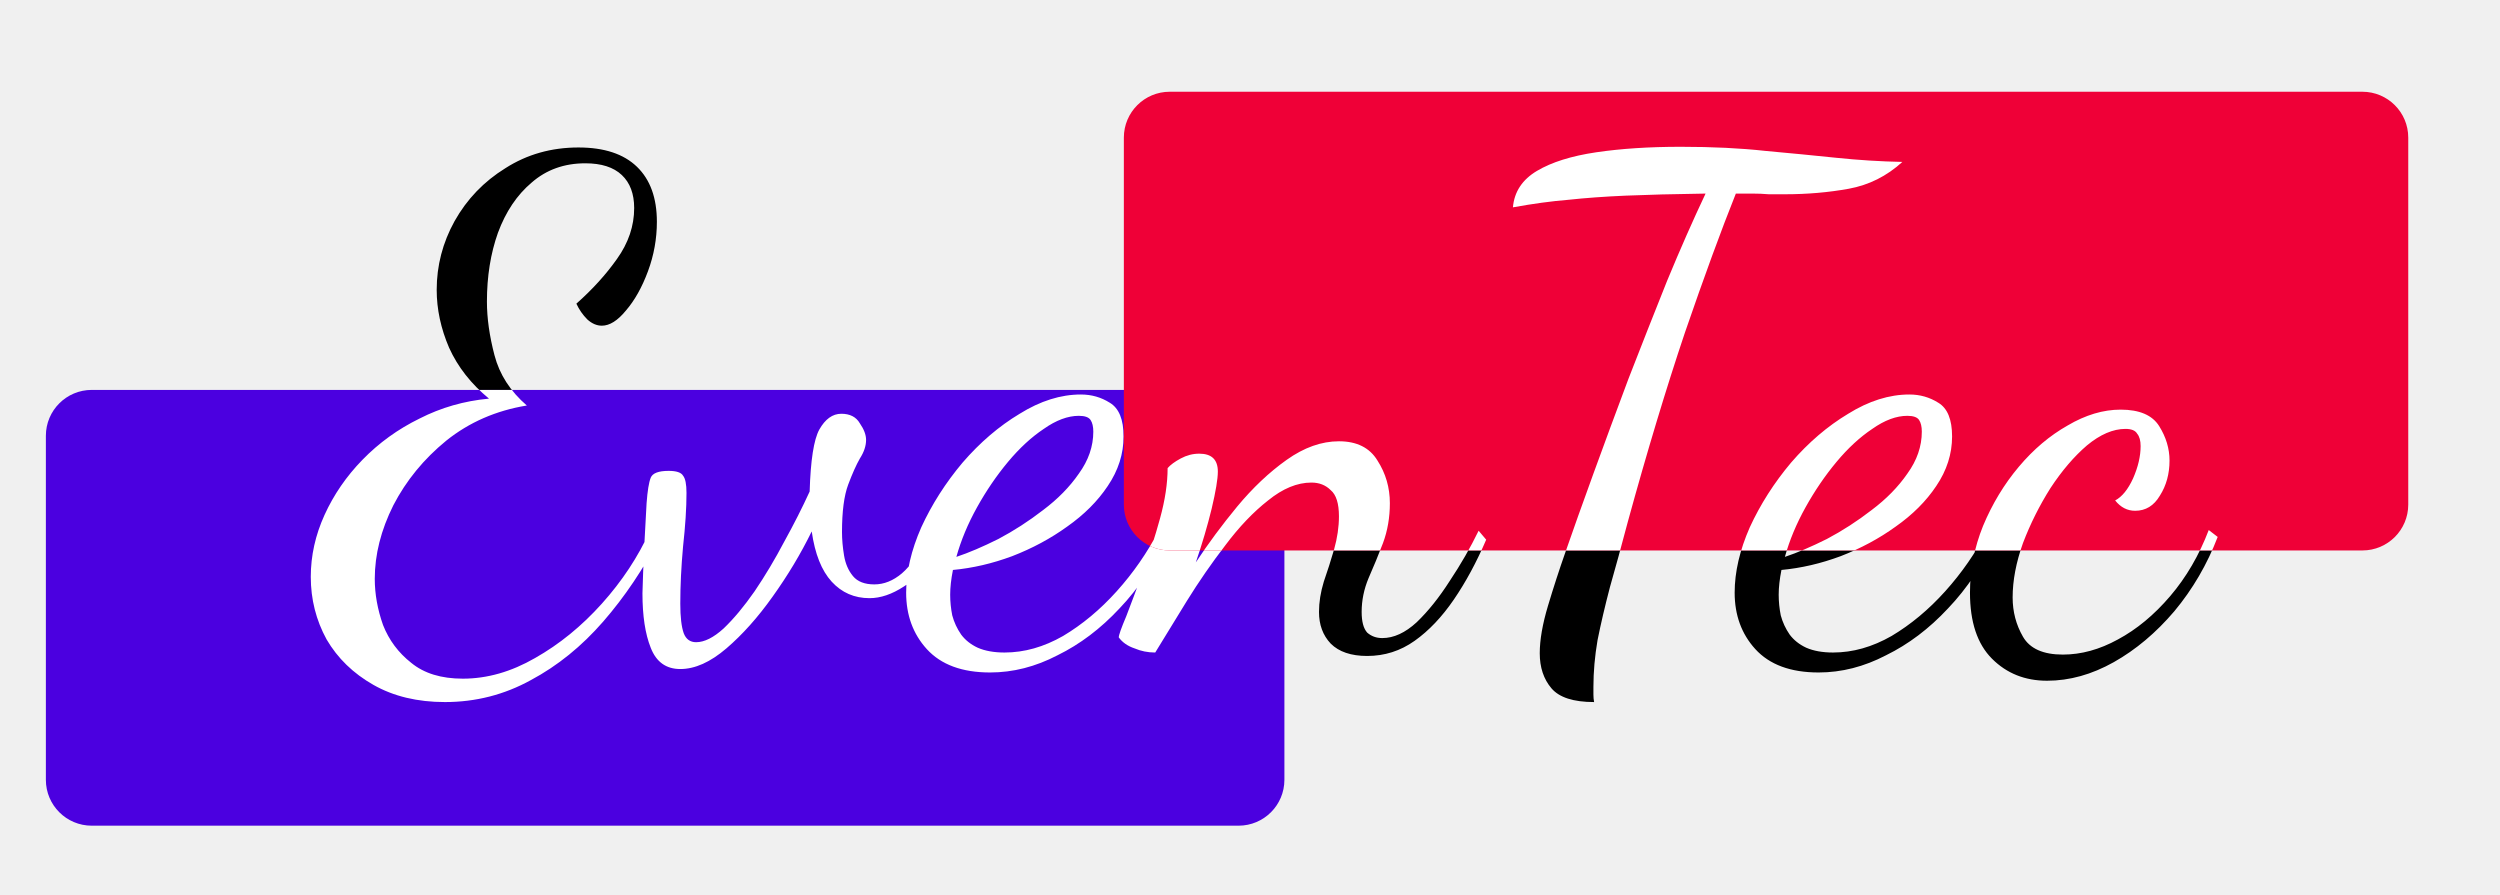
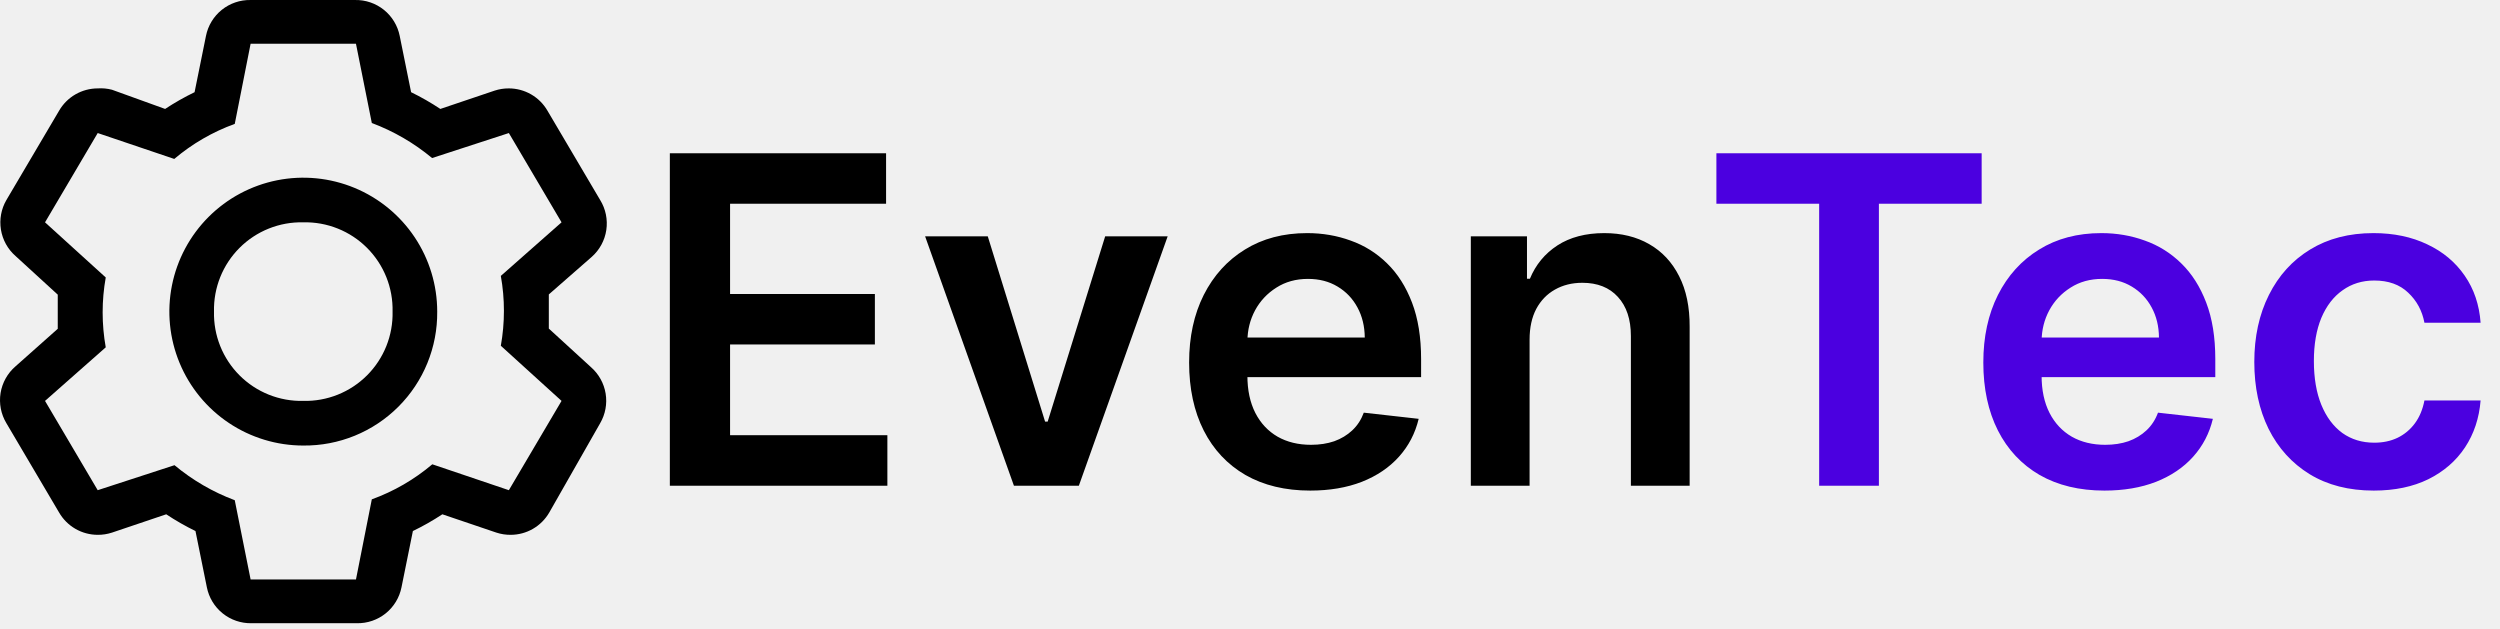
- <svg xmlns="http://www.w3.org/2000/svg" width="109" height="39" viewBox="0 0 109 39" fill="none">
-   <path d="M19.4 30.61C18.2 30.61 17.16 30.36 16.28 29.86C15.4 29.36 14.72 28.7 14.24 27.88C13.78 27.04 13.55 26.13 13.55 25.15C13.55 24.23 13.75 23.33 14.15 22.45C14.55 21.57 15.1 20.77 15.8 20.05C16.52 19.31 17.35 18.71 18.29 18.25C19.23 17.77 20.24 17.48 21.32 17.38C20.54 16.74 19.96 16 19.58 15.16C19.22 14.32 19.04 13.48 19.04 12.64C19.04 11.58 19.3 10.58 19.82 9.64C20.36 8.68 21.1 7.91 22.04 7.33C22.98 6.73 24.04 6.43 25.22 6.43C26.34 6.43 27.19 6.71 27.77 7.27C28.35 7.83 28.64 8.63 28.64 9.67C28.64 10.41 28.51 11.13 28.25 11.83C27.99 12.53 27.67 13.1 27.29 13.54C26.93 13.98 26.58 14.2 26.24 14.2C26.02 14.2 25.81 14.11 25.61 13.93C25.41 13.73 25.25 13.5 25.13 13.24C25.83 12.62 26.42 11.97 26.9 11.29C27.4 10.59 27.65 9.85 27.65 9.07C27.65 8.45 27.47 7.97 27.11 7.63C26.75 7.29 26.22 7.12 25.52 7.12C24.6 7.12 23.82 7.4 23.18 7.96C22.54 8.5 22.05 9.23 21.71 10.15C21.39 11.05 21.23 12.05 21.23 13.15C21.23 13.87 21.34 14.65 21.56 15.49C21.78 16.33 22.25 17.06 22.97 17.68C21.63 17.9 20.46 18.41 19.46 19.21C18.48 20.01 17.71 20.95 17.15 22.03C16.61 23.11 16.34 24.18 16.34 25.24C16.34 25.9 16.46 26.57 16.7 27.25C16.96 27.91 17.37 28.46 17.93 28.9C18.49 29.36 19.24 29.59 20.18 29.59C21.24 29.59 22.29 29.29 23.33 28.69C24.39 28.09 25.36 27.3 26.24 26.32C27.12 25.34 27.82 24.28 28.34 23.14L28.76 23.44C28.06 24.8 27.24 26.02 26.3 27.1C25.36 28.18 24.31 29.03 23.15 29.65C21.99 30.29 20.74 30.61 19.4 30.61ZM29.661 29.17C29.041 29.17 28.611 28.86 28.371 28.24C28.131 27.64 28.011 26.85 28.011 25.87C28.011 25.83 28.021 25.52 28.041 24.94C28.061 24.34 28.111 23.34 28.191 21.94C28.231 21.4 28.291 21.03 28.371 20.83C28.451 20.63 28.711 20.53 29.151 20.53C29.491 20.53 29.701 20.6 29.781 20.74C29.881 20.86 29.931 21.11 29.931 21.49C29.931 22.15 29.881 22.93 29.781 23.83C29.701 24.71 29.661 25.54 29.661 26.32C29.661 26.9 29.711 27.33 29.811 27.61C29.911 27.87 30.091 28 30.351 28C30.711 28 31.111 27.8 31.551 27.4C31.991 26.98 32.441 26.44 32.901 25.78C33.361 25.1 33.791 24.38 34.191 23.62C34.611 22.86 34.981 22.13 35.301 21.43C35.341 20.07 35.481 19.17 35.721 18.73C35.981 18.27 36.301 18.04 36.681 18.04C37.061 18.04 37.331 18.18 37.491 18.46C37.671 18.72 37.761 18.96 37.761 19.18C37.761 19.44 37.671 19.71 37.491 19.99C37.331 20.27 37.161 20.65 36.981 21.13C36.801 21.61 36.711 22.3 36.711 23.2C36.711 23.52 36.741 23.86 36.801 24.22C36.861 24.58 36.991 24.88 37.191 25.12C37.391 25.36 37.701 25.48 38.121 25.48C38.541 25.48 38.941 25.32 39.321 25C39.721 24.66 40.111 24.08 40.491 23.26L40.881 23.56C40.441 24.56 39.951 25.23 39.411 25.57C38.891 25.91 38.391 26.08 37.911 26.08C37.251 26.08 36.701 25.84 36.261 25.36C35.821 24.88 35.531 24.15 35.391 23.17C34.911 24.15 34.341 25.1 33.681 26.02C33.041 26.92 32.371 27.67 31.671 28.27C30.971 28.87 30.301 29.17 29.661 29.17ZM43.168 29.32C41.948 29.32 41.028 28.98 40.408 28.3C39.808 27.64 39.508 26.82 39.508 25.84C39.508 24.94 39.728 23.99 40.168 22.99C40.628 21.99 41.228 21.05 41.968 20.17C42.728 19.29 43.558 18.58 44.458 18.04C45.358 17.48 46.248 17.2 47.128 17.2C47.588 17.2 48.008 17.32 48.388 17.56C48.788 17.8 48.988 18.29 48.988 19.03C48.988 19.79 48.758 20.51 48.298 21.19C47.858 21.85 47.268 22.44 46.528 22.96C45.808 23.48 45.008 23.91 44.128 24.25C43.268 24.57 42.408 24.77 41.548 24.85C41.508 25.05 41.478 25.24 41.458 25.42C41.438 25.6 41.428 25.77 41.428 25.93C41.428 26.23 41.458 26.53 41.518 26.83C41.598 27.13 41.728 27.41 41.908 27.67C42.088 27.91 42.328 28.1 42.628 28.24C42.948 28.38 43.338 28.45 43.798 28.45C44.658 28.45 45.508 28.21 46.348 27.73C47.188 27.23 47.968 26.58 48.688 25.78C49.408 24.98 50.018 24.1 50.518 23.14L50.878 23.41C50.338 24.61 49.648 25.65 48.808 26.53C47.988 27.41 47.088 28.09 46.108 28.57C45.148 29.07 44.168 29.32 43.168 29.32ZM41.698 24.28C42.238 24.1 42.848 23.84 43.528 23.5C44.208 23.14 44.858 22.72 45.478 22.24C46.118 21.76 46.638 21.23 47.038 20.65C47.458 20.07 47.668 19.46 47.668 18.82C47.668 18.6 47.628 18.43 47.548 18.31C47.468 18.19 47.298 18.13 47.038 18.13C46.558 18.13 46.048 18.32 45.508 18.7C44.968 19.06 44.448 19.54 43.948 20.14C43.448 20.74 42.998 21.4 42.598 22.12C42.198 22.84 41.898 23.56 41.698 24.28ZM59.608 28.6C58.908 28.6 58.378 28.42 58.018 28.06C57.678 27.7 57.508 27.24 57.508 26.68C57.508 26.26 57.578 25.82 57.718 25.36C57.878 24.9 58.028 24.43 58.168 23.95C58.308 23.45 58.378 22.97 58.378 22.51C58.378 21.95 58.258 21.57 58.018 21.37C57.798 21.15 57.518 21.04 57.178 21.04C56.558 21.04 55.928 21.3 55.288 21.82C54.648 22.32 54.028 22.97 53.428 23.77C52.828 24.55 52.268 25.36 51.748 26.2C51.228 27.04 50.768 27.79 50.368 28.45C50.048 28.45 49.748 28.39 49.468 28.27C49.168 28.17 48.938 28.01 48.778 27.79C48.778 27.69 48.888 27.38 49.108 26.86C49.308 26.34 49.548 25.7 49.828 24.94C50.108 24.18 50.358 23.4 50.578 22.6C50.798 21.8 50.908 21.07 50.908 20.41C51.028 20.27 51.218 20.13 51.478 19.99C51.738 19.85 52.008 19.78 52.288 19.78C52.828 19.78 53.098 20.04 53.098 20.56C53.098 20.88 53.008 21.42 52.828 22.18C52.648 22.92 52.418 23.7 52.138 24.52C52.678 23.7 53.278 22.89 53.938 22.09C54.618 21.27 55.338 20.59 56.098 20.05C56.858 19.51 57.618 19.24 58.378 19.24C59.158 19.24 59.718 19.52 60.058 20.08C60.418 20.64 60.598 21.26 60.598 21.94C60.598 22.56 60.498 23.14 60.298 23.68C60.098 24.2 59.888 24.71 59.668 25.21C59.468 25.69 59.368 26.18 59.368 26.68C59.368 27.1 59.448 27.4 59.608 27.58C59.788 27.74 60.008 27.82 60.268 27.82C60.768 27.82 61.268 27.59 61.768 27.13C62.268 26.65 62.748 26.05 63.208 25.33C63.688 24.61 64.108 23.88 64.468 23.14L64.798 23.53C64.378 24.51 63.908 25.38 63.388 26.14C62.868 26.9 62.298 27.5 61.678 27.94C61.058 28.38 60.368 28.6 59.608 28.6ZM69.503 30.61C68.603 30.61 67.983 30.41 67.643 30.01C67.303 29.61 67.133 29.1 67.133 28.48C67.133 27.9 67.253 27.21 67.493 26.41C67.733 25.61 67.983 24.84 68.243 24.1C68.583 23.12 68.993 21.97 69.473 20.65C69.953 19.33 70.463 17.95 71.003 16.51C71.563 15.07 72.123 13.65 72.683 12.25C73.263 10.85 73.823 9.58 74.363 8.44C72.983 8.46 71.823 8.49 70.883 8.53C69.963 8.57 69.133 8.63 68.393 8.71C67.653 8.77 66.843 8.88 65.963 9.04C66.023 8.36 66.373 7.83 67.013 7.45C67.653 7.07 68.513 6.8 69.593 6.64C70.673 6.48 71.903 6.4 73.283 6.4C74.663 6.4 75.893 6.46 76.973 6.58C78.073 6.68 79.103 6.78 80.063 6.88C81.023 6.98 81.983 7.04 82.943 7.06C82.263 7.68 81.483 8.07 80.603 8.23C79.723 8.39 78.793 8.47 77.813 8.47C77.593 8.47 77.363 8.47 77.123 8.47C76.883 8.45 76.643 8.44 76.403 8.44C76.163 8.44 75.923 8.44 75.683 8.44C75.043 10.04 74.303 12.06 73.463 14.5C72.643 16.94 71.813 19.69 70.973 22.75C70.693 23.81 70.433 24.76 70.193 25.6C69.973 26.44 69.793 27.21 69.653 27.91C69.533 28.61 69.473 29.29 69.473 29.95C69.473 30.05 69.473 30.16 69.473 30.28C69.473 30.4 69.483 30.51 69.503 30.61ZM79.291 29.32C78.071 29.32 77.151 28.98 76.531 28.3C75.931 27.64 75.631 26.82 75.631 25.84C75.631 24.94 75.851 23.99 76.291 22.99C76.751 21.99 77.351 21.05 78.091 20.17C78.851 19.29 79.681 18.58 80.581 18.04C81.481 17.48 82.371 17.2 83.251 17.2C83.711 17.2 84.131 17.32 84.511 17.56C84.911 17.8 85.111 18.29 85.111 19.03C85.111 19.79 84.881 20.51 84.421 21.19C83.981 21.85 83.391 22.44 82.651 22.96C81.931 23.48 81.131 23.91 80.251 24.25C79.391 24.57 78.531 24.77 77.671 24.85C77.631 25.05 77.601 25.24 77.581 25.42C77.561 25.6 77.551 25.77 77.551 25.93C77.551 26.23 77.581 26.53 77.641 26.83C77.721 27.13 77.851 27.41 78.031 27.67C78.211 27.91 78.451 28.1 78.751 28.24C79.071 28.38 79.461 28.45 79.921 28.45C80.781 28.45 81.631 28.21 82.471 27.73C83.311 27.23 84.091 26.58 84.811 25.78C85.531 24.98 86.141 24.1 86.641 23.14L87.001 23.41C86.461 24.61 85.771 25.65 84.931 26.53C84.111 27.41 83.211 28.09 82.231 28.57C81.271 29.07 80.291 29.32 79.291 29.32ZM77.821 24.28C78.361 24.1 78.971 23.84 79.651 23.5C80.331 23.14 80.981 22.72 81.601 22.24C82.241 21.76 82.761 21.23 83.161 20.65C83.581 20.07 83.791 19.46 83.791 18.82C83.791 18.6 83.751 18.43 83.671 18.31C83.591 18.19 83.421 18.13 83.161 18.13C82.681 18.13 82.171 18.32 81.631 18.7C81.091 19.06 80.571 19.54 80.071 20.14C79.571 20.74 79.121 21.4 78.721 22.12C78.321 22.84 78.021 23.56 77.821 24.28ZM89.251 29.68C88.291 29.68 87.491 29.36 86.851 28.72C86.211 28.08 85.891 27.12 85.891 25.84C85.891 24.84 86.081 23.87 86.461 22.93C86.861 21.97 87.381 21.11 88.021 20.35C88.661 19.59 89.371 18.99 90.151 18.55C90.931 18.09 91.701 17.86 92.461 17.86C93.281 17.86 93.841 18.1 94.141 18.58C94.441 19.06 94.591 19.56 94.591 20.08C94.591 20.66 94.451 21.17 94.171 21.61C93.911 22.05 93.551 22.27 93.091 22.27C92.751 22.27 92.461 22.12 92.221 21.82C92.521 21.66 92.781 21.34 93.001 20.86C93.221 20.36 93.331 19.89 93.331 19.45C93.331 19.21 93.281 19.03 93.181 18.91C93.101 18.77 92.931 18.7 92.671 18.7C92.131 18.7 91.571 18.94 90.991 19.42C90.431 19.9 89.901 20.52 89.401 21.28C88.921 22.04 88.521 22.84 88.201 23.68C87.901 24.52 87.751 25.31 87.751 26.05C87.751 26.67 87.901 27.24 88.201 27.76C88.501 28.28 89.081 28.54 89.941 28.54C90.741 28.54 91.541 28.32 92.341 27.88C93.161 27.44 93.921 26.81 94.621 25.99C95.321 25.17 95.881 24.21 96.301 23.11L96.691 23.41C96.231 24.61 95.601 25.69 94.801 26.65C94.001 27.59 93.121 28.33 92.161 28.87C91.201 29.41 90.231 29.68 89.251 29.68Z" fill="black" />
-   <g clip-path="url(#clip0_309_2157)">
-     <rect x="2" y="17" width="54" height="19" rx="2" fill="#4B00E0" />
-     <path d="M19.4 30.61C18.2 30.61 17.16 30.36 16.28 29.86C15.4 29.36 14.72 28.7 14.24 27.88C13.78 27.04 13.55 26.13 13.55 25.15C13.55 24.23 13.75 23.33 14.15 22.45C14.55 21.57 15.1 20.77 15.8 20.05C16.52 19.31 17.35 18.71 18.29 18.25C19.23 17.77 20.24 17.48 21.32 17.38C20.54 16.74 19.96 16 19.58 15.16C19.22 14.32 19.04 13.48 19.04 12.64C19.04 11.58 19.3 10.58 19.82 9.64C20.36 8.68 21.1 7.91 22.04 7.33C22.98 6.73 24.04 6.43 25.22 6.43C26.34 6.43 27.19 6.71 27.77 7.27C28.35 7.83 28.64 8.63 28.64 9.67C28.64 10.41 28.51 11.13 28.25 11.83C27.99 12.53 27.67 13.1 27.29 13.54C26.93 13.98 26.58 14.2 26.24 14.2C26.02 14.2 25.81 14.11 25.61 13.93C25.41 13.73 25.25 13.5 25.13 13.24C25.83 12.62 26.42 11.97 26.9 11.29C27.4 10.59 27.65 9.85 27.65 9.07C27.65 8.45 27.47 7.97 27.11 7.63C26.75 7.29 26.22 7.12 25.52 7.12C24.6 7.12 23.82 7.4 23.18 7.96C22.54 8.5 22.05 9.23 21.71 10.15C21.39 11.05 21.23 12.05 21.23 13.15C21.23 13.87 21.34 14.65 21.56 15.49C21.78 16.33 22.25 17.06 22.97 17.68C21.63 17.9 20.46 18.41 19.46 19.21C18.48 20.01 17.71 20.95 17.15 22.03C16.61 23.11 16.34 24.18 16.34 25.24C16.34 25.9 16.46 26.57 16.7 27.25C16.96 27.91 17.37 28.46 17.93 28.9C18.49 29.36 19.24 29.59 20.18 29.59C21.24 29.59 22.29 29.29 23.33 28.69C24.39 28.09 25.36 27.3 26.24 26.32C27.12 25.34 27.82 24.28 28.34 23.14L28.76 23.44C28.06 24.8 27.24 26.02 26.3 27.1C25.36 28.18 24.31 29.03 23.15 29.65C21.99 30.29 20.74 30.61 19.4 30.61ZM29.661 29.17C29.041 29.17 28.611 28.86 28.371 28.24C28.131 27.64 28.011 26.85 28.011 25.87C28.011 25.83 28.021 25.52 28.041 24.94C28.061 24.34 28.111 23.34 28.191 21.94C28.231 21.4 28.291 21.03 28.371 20.83C28.451 20.63 28.711 20.53 29.151 20.53C29.491 20.53 29.701 20.6 29.781 20.74C29.881 20.86 29.931 21.11 29.931 21.49C29.931 22.15 29.881 22.93 29.781 23.83C29.701 24.71 29.661 25.54 29.661 26.32C29.661 26.9 29.711 27.33 29.811 27.61C29.911 27.87 30.091 28 30.351 28C30.711 28 31.111 27.8 31.551 27.4C31.991 26.98 32.441 26.44 32.901 25.78C33.361 25.1 33.791 24.38 34.191 23.62C34.611 22.86 34.981 22.13 35.301 21.43C35.341 20.07 35.481 19.17 35.721 18.73C35.981 18.27 36.301 18.04 36.681 18.04C37.061 18.04 37.331 18.18 37.491 18.46C37.671 18.72 37.761 18.96 37.761 19.18C37.761 19.44 37.671 19.71 37.491 19.99C37.331 20.27 37.161 20.65 36.981 21.13C36.801 21.61 36.711 22.3 36.711 23.2C36.711 23.52 36.741 23.86 36.801 24.22C36.861 24.58 36.991 24.88 37.191 25.12C37.391 25.36 37.701 25.48 38.121 25.48C38.541 25.48 38.941 25.32 39.321 25C39.721 24.66 40.111 24.08 40.491 23.26L40.881 23.56C40.441 24.56 39.951 25.23 39.411 25.57C38.891 25.91 38.391 26.08 37.911 26.08C37.251 26.08 36.701 25.84 36.261 25.36C35.821 24.88 35.531 24.15 35.391 23.17C34.911 24.15 34.341 25.1 33.681 26.02C33.041 26.92 32.371 27.67 31.671 28.27C30.971 28.87 30.301 29.17 29.661 29.17ZM43.168 29.32C41.948 29.32 41.028 28.98 40.408 28.3C39.808 27.64 39.508 26.82 39.508 25.84C39.508 24.94 39.728 23.99 40.168 22.99C40.628 21.99 41.228 21.05 41.968 20.17C42.728 19.29 43.558 18.58 44.458 18.04C45.358 17.48 46.248 17.2 47.128 17.2C47.588 17.2 48.008 17.32 48.388 17.56C48.788 17.8 48.988 18.29 48.988 19.03C48.988 19.79 48.758 20.51 48.298 21.19C47.858 21.85 47.268 22.44 46.528 22.96C45.808 23.48 45.008 23.91 44.128 24.25C43.268 24.57 42.408 24.77 41.548 24.85C41.508 25.05 41.478 25.24 41.458 25.42C41.438 25.6 41.428 25.77 41.428 25.93C41.428 26.23 41.458 26.53 41.518 26.83C41.598 27.13 41.728 27.41 41.908 27.67C42.088 27.91 42.328 28.1 42.628 28.24C42.948 28.38 43.338 28.45 43.798 28.45C44.658 28.45 45.508 28.21 46.348 27.73C47.188 27.23 47.968 26.58 48.688 25.78C49.408 24.98 50.018 24.1 50.518 23.14L50.878 23.41C50.338 24.61 49.648 25.65 48.808 26.53C47.988 27.41 47.088 28.09 46.108 28.57C45.148 29.07 44.168 29.32 43.168 29.32ZM41.698 24.28C42.238 24.1 42.848 23.84 43.528 23.5C44.208 23.14 44.858 22.72 45.478 22.24C46.118 21.76 46.638 21.23 47.038 20.65C47.458 20.07 47.668 19.46 47.668 18.82C47.668 18.6 47.628 18.43 47.548 18.31C47.468 18.19 47.298 18.13 47.038 18.13C46.558 18.13 46.048 18.32 45.508 18.7C44.968 19.06 44.448 19.54 43.948 20.14C43.448 20.74 42.998 21.4 42.598 22.12C42.198 22.84 41.898 23.56 41.698 24.28ZM59.608 28.6C58.908 28.6 58.378 28.42 58.018 28.06C57.678 27.7 57.508 27.24 57.508 26.68C57.508 26.26 57.578 25.82 57.718 25.36C57.878 24.9 58.028 24.43 58.168 23.95C58.308 23.45 58.378 22.97 58.378 22.51C58.378 21.95 58.258 21.57 58.018 21.37C57.798 21.15 57.518 21.04 57.178 21.04C56.558 21.04 55.928 21.3 55.288 21.82C54.648 22.32 54.028 22.97 53.428 23.77C52.828 24.55 52.268 25.36 51.748 26.2C51.228 27.04 50.768 27.79 50.368 28.45C50.048 28.45 49.748 28.39 49.468 28.27C49.168 28.17 48.938 28.01 48.778 27.79C48.778 27.69 48.888 27.38 49.108 26.86C49.308 26.34 49.548 25.7 49.828 24.94C50.108 24.18 50.358 23.4 50.578 22.6C50.798 21.8 50.908 21.07 50.908 20.41C51.028 20.27 51.218 20.13 51.478 19.99C51.738 19.85 52.008 19.78 52.288 19.78C52.828 19.78 53.098 20.04 53.098 20.56C53.098 20.88 53.008 21.42 52.828 22.18C52.648 22.92 52.418 23.7 52.138 24.52C52.678 23.7 53.278 22.89 53.938 22.09C54.618 21.27 55.338 20.59 56.098 20.05C56.858 19.51 57.618 19.24 58.378 19.24C59.158 19.24 59.718 19.52 60.058 20.08C60.418 20.64 60.598 21.26 60.598 21.94C60.598 22.56 60.498 23.14 60.298 23.68C60.098 24.2 59.888 24.71 59.668 25.21C59.468 25.69 59.368 26.18 59.368 26.68C59.368 27.1 59.448 27.4 59.608 27.58C59.788 27.74 60.008 27.82 60.268 27.82C60.768 27.82 61.268 27.59 61.768 27.13C62.268 26.65 62.748 26.05 63.208 25.33C63.688 24.61 64.108 23.88 64.468 23.14L64.798 23.53C64.378 24.51 63.908 25.38 63.388 26.14C62.868 26.9 62.298 27.5 61.678 27.94C61.058 28.38 60.368 28.6 59.608 28.6ZM69.503 30.61C68.603 30.61 67.983 30.41 67.643 30.01C67.303 29.61 67.133 29.1 67.133 28.48C67.133 27.9 67.253 27.21 67.493 26.41C67.733 25.61 67.983 24.84 68.243 24.1C68.583 23.12 68.993 21.97 69.473 20.65C69.953 19.33 70.463 17.95 71.003 16.51C71.563 15.07 72.123 13.65 72.683 12.25C73.263 10.85 73.823 9.58 74.363 8.44C72.983 8.46 71.823 8.49 70.883 8.53C69.963 8.57 69.133 8.63 68.393 8.71C67.653 8.77 66.843 8.88 65.963 9.04C66.023 8.36 66.373 7.83 67.013 7.45C67.653 7.07 68.513 6.8 69.593 6.64C70.673 6.48 71.903 6.4 73.283 6.4C74.663 6.4 75.893 6.46 76.973 6.58C78.073 6.68 79.103 6.78 80.063 6.88C81.023 6.98 81.983 7.04 82.943 7.06C82.263 7.68 81.483 8.07 80.603 8.23C79.723 8.39 78.793 8.47 77.813 8.47C77.593 8.47 77.363 8.47 77.123 8.47C76.883 8.45 76.643 8.44 76.403 8.44C76.163 8.44 75.923 8.44 75.683 8.44C75.043 10.04 74.303 12.06 73.463 14.5C72.643 16.94 71.813 19.69 70.973 22.75C70.693 23.81 70.433 24.76 70.193 25.6C69.973 26.44 69.793 27.21 69.653 27.91C69.533 28.61 69.473 29.29 69.473 29.95C69.473 30.05 69.473 30.16 69.473 30.28C69.473 30.4 69.483 30.51 69.503 30.61ZM79.291 29.32C78.071 29.32 77.151 28.98 76.531 28.3C75.931 27.64 75.631 26.82 75.631 25.84C75.631 24.94 75.851 23.99 76.291 22.99C76.751 21.99 77.351 21.05 78.091 20.17C78.851 19.29 79.681 18.58 80.581 18.04C81.481 17.48 82.371 17.2 83.251 17.2C83.711 17.2 84.131 17.32 84.511 17.56C84.911 17.8 85.111 18.29 85.111 19.03C85.111 19.79 84.881 20.51 84.421 21.19C83.981 21.85 83.391 22.44 82.651 22.96C81.931 23.48 81.131 23.91 80.251 24.25C79.391 24.57 78.531 24.77 77.671 24.85C77.631 25.05 77.601 25.24 77.581 25.42C77.561 25.6 77.551 25.77 77.551 25.93C77.551 26.23 77.581 26.53 77.641 26.83C77.721 27.13 77.851 27.41 78.031 27.67C78.211 27.91 78.451 28.1 78.751 28.24C79.071 28.38 79.461 28.45 79.921 28.45C80.781 28.45 81.631 28.21 82.471 27.73C83.311 27.23 84.091 26.58 84.811 25.78C85.531 24.98 86.141 24.1 86.641 23.14L87.001 23.41C86.461 24.61 85.771 25.65 84.931 26.53C84.111 27.41 83.211 28.09 82.231 28.57C81.271 29.07 80.291 29.32 79.291 29.32ZM77.821 24.28C78.361 24.1 78.971 23.84 79.651 23.5C80.331 23.14 80.981 22.72 81.601 22.24C82.241 21.76 82.761 21.23 83.161 20.65C83.581 20.07 83.791 19.46 83.791 18.82C83.791 18.6 83.751 18.43 83.671 18.31C83.591 18.19 83.421 18.13 83.161 18.13C82.681 18.13 82.171 18.32 81.631 18.7C81.091 19.06 80.571 19.54 80.071 20.14C79.571 20.74 79.121 21.4 78.721 22.12C78.321 22.84 78.021 23.56 77.821 24.28ZM89.251 29.68C88.291 29.68 87.491 29.36 86.851 28.72C86.211 28.08 85.891 27.12 85.891 25.84C85.891 24.84 86.081 23.87 86.461 22.93C86.861 21.97 87.381 21.11 88.021 20.35C88.661 19.59 89.371 18.99 90.151 18.55C90.931 18.09 91.701 17.86 92.461 17.86C93.281 17.86 93.841 18.1 94.141 18.58C94.441 19.06 94.591 19.56 94.591 20.08C94.591 20.66 94.451 21.17 94.171 21.61C93.911 22.05 93.551 22.27 93.091 22.27C92.751 22.27 92.461 22.12 92.221 21.82C92.521 21.66 92.781 21.34 93.001 20.86C93.221 20.36 93.331 19.89 93.331 19.45C93.331 19.21 93.281 19.03 93.181 18.91C93.101 18.77 92.931 18.7 92.671 18.7C92.131 18.7 91.571 18.94 90.991 19.42C90.431 19.9 89.901 20.52 89.401 21.28C88.921 22.04 88.521 22.84 88.201 23.68C87.901 24.52 87.751 25.31 87.751 26.05C87.751 26.67 87.901 27.24 88.201 27.76C88.501 28.28 89.081 28.54 89.941 28.54C90.741 28.54 91.541 28.32 92.341 27.88C93.161 27.44 93.921 26.81 94.621 25.99C95.321 25.17 95.881 24.21 96.301 23.11L96.691 23.41C96.231 24.61 95.601 25.69 94.801 26.65C94.001 27.59 93.121 28.33 92.161 28.87C91.201 29.41 90.231 29.68 89.251 29.68Z" fill="white" />
-   </g>
-   <g clip-path="url(#clip1_309_2157)">
-     <rect x="49" y="4" width="56" height="20" rx="2" fill="#EF0037" />
-     <path d="M19.4 30.61C18.2 30.61 17.16 30.36 16.28 29.86C15.4 29.36 14.72 28.7 14.24 27.88C13.78 27.04 13.55 26.13 13.55 25.15C13.55 24.23 13.75 23.33 14.15 22.45C14.55 21.57 15.1 20.77 15.8 20.05C16.52 19.31 17.35 18.71 18.29 18.25C19.23 17.77 20.24 17.48 21.32 17.38C20.54 16.74 19.96 16 19.58 15.16C19.22 14.32 19.04 13.48 19.04 12.64C19.04 11.58 19.3 10.58 19.82 9.64C20.36 8.68 21.1 7.91 22.04 7.33C22.98 6.73 24.04 6.43 25.22 6.43C26.34 6.43 27.19 6.71 27.77 7.27C28.35 7.83 28.64 8.63 28.64 9.67C28.64 10.41 28.51 11.13 28.25 11.83C27.99 12.53 27.67 13.1 27.29 13.54C26.93 13.98 26.58 14.2 26.24 14.2C26.02 14.2 25.81 14.11 25.61 13.93C25.41 13.73 25.25 13.5 25.13 13.24C25.83 12.62 26.42 11.97 26.9 11.29C27.4 10.59 27.65 9.85 27.65 9.07C27.65 8.45 27.47 7.97 27.11 7.63C26.75 7.29 26.22 7.12 25.52 7.12C24.6 7.12 23.82 7.4 23.18 7.96C22.54 8.5 22.05 9.23 21.71 10.15C21.39 11.05 21.23 12.05 21.23 13.15C21.23 13.87 21.34 14.65 21.56 15.49C21.78 16.33 22.25 17.06 22.97 17.68C21.63 17.9 20.46 18.41 19.46 19.21C18.48 20.01 17.71 20.95 17.15 22.03C16.61 23.11 16.34 24.18 16.34 25.24C16.34 25.9 16.46 26.57 16.7 27.25C16.96 27.91 17.37 28.46 17.93 28.9C18.49 29.36 19.24 29.59 20.18 29.59C21.24 29.59 22.29 29.29 23.33 28.69C24.39 28.09 25.36 27.3 26.24 26.32C27.12 25.34 27.82 24.28 28.34 23.14L28.76 23.44C28.06 24.8 27.24 26.02 26.3 27.1C25.36 28.18 24.31 29.03 23.15 29.65C21.99 30.29 20.74 30.61 19.4 30.61ZM29.661 29.17C29.041 29.17 28.611 28.86 28.371 28.24C28.131 27.64 28.011 26.85 28.011 25.87C28.011 25.83 28.021 25.52 28.041 24.94C28.061 24.34 28.111 23.34 28.191 21.94C28.231 21.4 28.291 21.03 28.371 20.83C28.451 20.63 28.711 20.53 29.151 20.53C29.491 20.53 29.701 20.6 29.781 20.74C29.881 20.86 29.931 21.11 29.931 21.49C29.931 22.15 29.881 22.93 29.781 23.83C29.701 24.71 29.661 25.54 29.661 26.32C29.661 26.9 29.711 27.33 29.811 27.61C29.911 27.87 30.091 28 30.351 28C30.711 28 31.111 27.8 31.551 27.4C31.991 26.98 32.441 26.44 32.901 25.78C33.361 25.1 33.791 24.38 34.191 23.62C34.611 22.86 34.981 22.13 35.301 21.43C35.341 20.07 35.481 19.17 35.721 18.73C35.981 18.27 36.301 18.04 36.681 18.04C37.061 18.04 37.331 18.18 37.491 18.46C37.671 18.72 37.761 18.96 37.761 19.18C37.761 19.44 37.671 19.71 37.491 19.99C37.331 20.27 37.161 20.65 36.981 21.13C36.801 21.61 36.711 22.3 36.711 23.2C36.711 23.52 36.741 23.86 36.801 24.22C36.861 24.58 36.991 24.88 37.191 25.12C37.391 25.36 37.701 25.48 38.121 25.48C38.541 25.48 38.941 25.32 39.321 25C39.721 24.66 40.111 24.08 40.491 23.26L40.881 23.56C40.441 24.56 39.951 25.23 39.411 25.57C38.891 25.91 38.391 26.08 37.911 26.08C37.251 26.08 36.701 25.84 36.261 25.36C35.821 24.88 35.531 24.15 35.391 23.17C34.911 24.15 34.341 25.1 33.681 26.02C33.041 26.92 32.371 27.67 31.671 28.27C30.971 28.87 30.301 29.17 29.661 29.17ZM43.168 29.32C41.948 29.32 41.028 28.98 40.408 28.3C39.808 27.64 39.508 26.82 39.508 25.84C39.508 24.94 39.728 23.99 40.168 22.99C40.628 21.99 41.228 21.05 41.968 20.17C42.728 19.29 43.558 18.58 44.458 18.04C45.358 17.48 46.248 17.2 47.128 17.2C47.588 17.2 48.008 17.32 48.388 17.56C48.788 17.8 48.988 18.29 48.988 19.03C48.988 19.79 48.758 20.51 48.298 21.19C47.858 21.85 47.268 22.44 46.528 22.96C45.808 23.48 45.008 23.91 44.128 24.25C43.268 24.57 42.408 24.77 41.548 24.85C41.508 25.05 41.478 25.24 41.458 25.42C41.438 25.6 41.428 25.77 41.428 25.93C41.428 26.23 41.458 26.53 41.518 26.83C41.598 27.13 41.728 27.41 41.908 27.67C42.088 27.91 42.328 28.1 42.628 28.24C42.948 28.38 43.338 28.45 43.798 28.45C44.658 28.45 45.508 28.21 46.348 27.73C47.188 27.23 47.968 26.58 48.688 25.78C49.408 24.98 50.018 24.1 50.518 23.14L50.878 23.41C50.338 24.61 49.648 25.65 48.808 26.53C47.988 27.41 47.088 28.09 46.108 28.57C45.148 29.07 44.168 29.32 43.168 29.32ZM41.698 24.28C42.238 24.1 42.848 23.84 43.528 23.5C44.208 23.14 44.858 22.72 45.478 22.24C46.118 21.76 46.638 21.23 47.038 20.65C47.458 20.07 47.668 19.46 47.668 18.82C47.668 18.6 47.628 18.43 47.548 18.31C47.468 18.19 47.298 18.13 47.038 18.13C46.558 18.13 46.048 18.32 45.508 18.7C44.968 19.06 44.448 19.54 43.948 20.14C43.448 20.74 42.998 21.4 42.598 22.12C42.198 22.84 41.898 23.56 41.698 24.28ZM59.608 28.6C58.908 28.6 58.378 28.42 58.018 28.06C57.678 27.7 57.508 27.24 57.508 26.68C57.508 26.26 57.578 25.82 57.718 25.36C57.878 24.9 58.028 24.43 58.168 23.95C58.308 23.45 58.378 22.97 58.378 22.51C58.378 21.95 58.258 21.57 58.018 21.37C57.798 21.15 57.518 21.04 57.178 21.04C56.558 21.04 55.928 21.3 55.288 21.82C54.648 22.32 54.028 22.97 53.428 23.77C52.828 24.55 52.268 25.36 51.748 26.2C51.228 27.04 50.768 27.79 50.368 28.45C50.048 28.45 49.748 28.39 49.468 28.27C49.168 28.17 48.938 28.01 48.778 27.79C48.778 27.69 48.888 27.38 49.108 26.86C49.308 26.34 49.548 25.7 49.828 24.94C50.108 24.18 50.358 23.4 50.578 22.6C50.798 21.8 50.908 21.07 50.908 20.41C51.028 20.27 51.218 20.13 51.478 19.99C51.738 19.85 52.008 19.78 52.288 19.78C52.828 19.78 53.098 20.04 53.098 20.56C53.098 20.88 53.008 21.42 52.828 22.18C52.648 22.92 52.418 23.7 52.138 24.52C52.678 23.7 53.278 22.89 53.938 22.09C54.618 21.27 55.338 20.59 56.098 20.05C56.858 19.51 57.618 19.24 58.378 19.24C59.158 19.24 59.718 19.52 60.058 20.08C60.418 20.64 60.598 21.26 60.598 21.94C60.598 22.56 60.498 23.14 60.298 23.68C60.098 24.2 59.888 24.71 59.668 25.21C59.468 25.69 59.368 26.18 59.368 26.68C59.368 27.1 59.448 27.4 59.608 27.58C59.788 27.74 60.008 27.82 60.268 27.82C60.768 27.82 61.268 27.59 61.768 27.13C62.268 26.65 62.748 26.05 63.208 25.33C63.688 24.61 64.108 23.88 64.468 23.14L64.798 23.53C64.378 24.51 63.908 25.38 63.388 26.14C62.868 26.9 62.298 27.5 61.678 27.94C61.058 28.38 60.368 28.6 59.608 28.6ZM69.503 30.61C68.603 30.61 67.983 30.41 67.643 30.01C67.303 29.61 67.133 29.1 67.133 28.48C67.133 27.9 67.253 27.21 67.493 26.41C67.733 25.61 67.983 24.84 68.243 24.1C68.583 23.12 68.993 21.97 69.473 20.65C69.953 19.33 70.463 17.95 71.003 16.51C71.563 15.07 72.123 13.65 72.683 12.25C73.263 10.85 73.823 9.58 74.363 8.44C72.983 8.46 71.823 8.49 70.883 8.53C69.963 8.57 69.133 8.63 68.393 8.71C67.653 8.77 66.843 8.88 65.963 9.04C66.023 8.36 66.373 7.83 67.013 7.45C67.653 7.07 68.513 6.8 69.593 6.64C70.673 6.48 71.903 6.4 73.283 6.4C74.663 6.4 75.893 6.46 76.973 6.58C78.073 6.68 79.103 6.78 80.063 6.88C81.023 6.98 81.983 7.04 82.943 7.06C82.263 7.68 81.483 8.07 80.603 8.23C79.723 8.39 78.793 8.47 77.813 8.47C77.593 8.47 77.363 8.47 77.123 8.47C76.883 8.45 76.643 8.44 76.403 8.44C76.163 8.44 75.923 8.44 75.683 8.44C75.043 10.04 74.303 12.06 73.463 14.5C72.643 16.94 71.813 19.69 70.973 22.75C70.693 23.81 70.433 24.76 70.193 25.6C69.973 26.44 69.793 27.21 69.653 27.91C69.533 28.61 69.473 29.29 69.473 29.95C69.473 30.05 69.473 30.16 69.473 30.28C69.473 30.4 69.483 30.51 69.503 30.61ZM79.291 29.32C78.071 29.32 77.151 28.98 76.531 28.3C75.931 27.64 75.631 26.82 75.631 25.84C75.631 24.94 75.851 23.99 76.291 22.99C76.751 21.99 77.351 21.05 78.091 20.17C78.851 19.29 79.681 18.58 80.581 18.04C81.481 17.48 82.371 17.2 83.251 17.2C83.711 17.2 84.131 17.32 84.511 17.56C84.911 17.8 85.111 18.29 85.111 19.03C85.111 19.79 84.881 20.51 84.421 21.19C83.981 21.85 83.391 22.44 82.651 22.96C81.931 23.48 81.131 23.91 80.251 24.25C79.391 24.57 78.531 24.77 77.671 24.85C77.631 25.05 77.601 25.24 77.581 25.42C77.561 25.6 77.551 25.77 77.551 25.93C77.551 26.23 77.581 26.53 77.641 26.83C77.721 27.13 77.851 27.41 78.031 27.67C78.211 27.91 78.451 28.1 78.751 28.24C79.071 28.38 79.461 28.45 79.921 28.45C80.781 28.45 81.631 28.21 82.471 27.73C83.311 27.23 84.091 26.58 84.811 25.78C85.531 24.98 86.141 24.1 86.641 23.14L87.001 23.41C86.461 24.61 85.771 25.65 84.931 26.53C84.111 27.41 83.211 28.09 82.231 28.57C81.271 29.07 80.291 29.32 79.291 29.32ZM77.821 24.28C78.361 24.1 78.971 23.84 79.651 23.5C80.331 23.14 80.981 22.72 81.601 22.24C82.241 21.76 82.761 21.23 83.161 20.65C83.581 20.07 83.791 19.46 83.791 18.82C83.791 18.6 83.751 18.43 83.671 18.31C83.591 18.19 83.421 18.13 83.161 18.13C82.681 18.13 82.171 18.32 81.631 18.7C81.091 19.06 80.571 19.54 80.071 20.14C79.571 20.74 79.121 21.4 78.721 22.12C78.321 22.84 78.021 23.56 77.821 24.28ZM89.251 29.68C88.291 29.68 87.491 29.36 86.851 28.72C86.211 28.08 85.891 27.12 85.891 25.84C85.891 24.84 86.081 23.87 86.461 22.93C86.861 21.97 87.381 21.11 88.021 20.35C88.661 19.59 89.371 18.99 90.151 18.55C90.931 18.09 91.701 17.86 92.461 17.86C93.281 17.86 93.841 18.1 94.141 18.58C94.441 19.06 94.591 19.56 94.591 20.08C94.591 20.66 94.451 21.17 94.171 21.61C93.911 22.05 93.551 22.27 93.091 22.27C92.751 22.27 92.461 22.12 92.221 21.82C92.521 21.66 92.781 21.34 93.001 20.86C93.221 20.36 93.331 19.89 93.331 19.45C93.331 19.21 93.281 19.03 93.181 18.91C93.101 18.77 92.931 18.7 92.671 18.7C92.131 18.7 91.571 18.94 90.991 19.42C90.431 19.9 89.901 20.52 89.401 21.28C88.921 22.04 88.521 22.84 88.201 23.68C87.901 24.52 87.751 25.31 87.751 26.05C87.751 26.67 87.901 27.24 88.201 27.76C88.501 28.28 89.081 28.54 89.941 28.54C90.741 28.54 91.541 28.32 92.341 27.88C93.161 27.44 93.921 26.81 94.621 25.99C95.321 25.17 95.881 24.21 96.301 23.11L96.691 23.41C96.231 24.61 95.601 25.69 94.801 26.65C94.001 27.59 93.121 28.33 92.161 28.87C91.201 29.41 90.231 29.68 89.251 29.68Z" fill="white" />
-   </g>
-   <defs>
-     <clipPath id="clip0_309_2157">
-       <rect x="2" y="17" width="54" height="19" rx="2" fill="white" />
-     </clipPath>
-     <clipPath id="clip1_309_2157">
-       <rect x="49" y="4" width="56" height="20" rx="2" fill="white" />
-     </clipPath>
-   </defs>
+ <svg xmlns="http://www.w3.org/2000/svg" width="350" height="88" viewBox="0 0 350 88" fill="none">
+   <path d="M76.835 46.001C76.835 45.22 76.835 44.439 76.835 43.626C76.835 42.814 76.835 42.032 76.835 41.22L82.835 35.97C83.941 34.995 84.667 33.661 84.884 32.202C85.101 30.744 84.796 29.256 84.022 28.001L76.647 15.501C76.099 14.552 75.311 13.764 74.362 13.215C73.414 12.667 72.337 12.377 71.241 12.376C70.562 12.371 69.886 12.476 69.241 12.689L61.647 15.251C60.336 14.38 58.969 13.597 57.554 12.907L55.96 5.032C55.674 3.594 54.891 2.301 53.749 1.381C52.606 0.462 51.176 -0.027 49.71 0.001H35.085C33.618 -0.027 32.189 0.462 31.046 1.381C29.903 2.301 29.121 3.594 28.835 5.032L27.241 12.907C25.816 13.597 24.438 14.38 23.116 15.251L15.679 12.564C15.026 12.394 14.351 12.33 13.679 12.376C12.583 12.377 11.506 12.667 10.557 13.215C9.608 13.764 8.82 14.552 8.272 15.501L0.897 28.001C0.168 29.254 -0.103 30.722 0.131 32.153C0.364 33.584 1.088 34.889 2.179 35.845L8.085 41.251C8.085 42.032 8.085 42.814 8.085 43.626C8.085 44.439 8.085 45.22 8.085 46.032L2.179 51.282C1.058 52.245 0.314 53.573 0.079 55.032C-0.155 56.491 0.135 57.986 0.897 59.251L8.272 71.751C8.82 72.7 9.608 73.489 10.557 74.037C11.506 74.586 12.583 74.875 13.679 74.876C14.358 74.881 15.033 74.776 15.679 74.564L23.272 72.001C24.584 72.872 25.951 73.655 27.366 74.345L28.96 82.22C29.246 83.659 30.028 84.951 31.171 85.871C32.314 86.791 33.743 87.279 35.21 87.251H49.96C51.426 87.279 52.856 86.791 53.999 85.871C55.141 84.951 55.924 83.659 56.21 82.22L57.804 74.345C59.229 73.656 60.607 72.873 61.929 72.001L69.491 74.564C70.136 74.776 70.812 74.881 71.491 74.876C72.587 74.875 73.664 74.586 74.612 74.037C75.561 73.489 76.349 72.7 76.897 71.751L84.022 59.251C84.752 57.998 85.023 56.53 84.789 55.099C84.555 53.668 83.831 52.363 82.741 51.407L76.835 46.001ZM71.241 68.626L60.522 65.001C58.013 67.126 55.145 68.788 52.054 69.907L49.835 81.126H35.085L32.866 70.032C29.799 68.881 26.947 67.223 24.429 65.126L13.679 68.626L6.304 56.126L14.804 48.626C14.226 45.391 14.226 42.08 14.804 38.845L6.304 31.126L13.679 18.626L24.397 22.251C26.907 20.126 29.774 18.464 32.866 17.345L35.085 6.126H49.835L52.054 17.22C55.121 18.371 57.973 20.03 60.491 22.126L71.241 18.626L78.616 31.126L70.116 38.626C70.694 41.861 70.694 45.173 70.116 48.407L78.616 56.126L71.241 68.626Z" fill="black" />
+   <path d="M42.46 62.376C38.752 62.376 35.126 61.276 32.043 59.216C28.96 57.156 26.556 54.227 25.137 50.801C23.718 47.375 23.347 43.605 24.07 39.968C24.794 36.331 26.579 32.99 29.202 30.368C31.824 27.745 35.165 25.96 38.802 25.236C42.439 24.513 46.209 24.884 49.635 26.303C53.061 27.722 55.99 30.126 58.05 33.209C60.11 36.292 61.21 39.918 61.21 43.626C61.235 46.095 60.767 48.545 59.834 50.831C58.9 53.117 57.52 55.194 55.774 56.94C54.028 58.686 51.951 60.066 49.665 61C47.379 61.933 44.929 62.401 42.46 62.376ZM42.46 31.126C40.808 31.087 39.165 31.384 37.631 31.999C36.097 32.614 34.704 33.533 33.535 34.702C32.367 35.87 31.448 37.263 30.833 38.797C30.218 40.331 29.922 41.974 29.96 43.626C29.922 45.278 30.218 46.921 30.833 48.455C31.448 49.989 32.367 51.382 33.535 52.55C34.704 53.719 36.097 54.638 37.631 55.253C39.165 55.867 40.808 56.164 42.46 56.126C44.112 56.164 45.755 55.867 47.289 55.253C48.823 54.638 50.216 53.719 51.385 52.55C52.553 51.382 53.472 49.989 54.087 48.455C54.701 46.921 54.998 45.278 54.96 43.626C54.998 41.974 54.701 40.331 54.087 38.797C53.472 37.263 52.553 35.87 51.385 34.702C50.216 33.533 48.823 32.614 47.289 31.999C45.755 31.384 44.112 31.087 42.46 31.126Z" fill="black" />
+   <path d="M93.778 68V21.454H124.051V28.523H102.21V41.159H122.483V48.227H102.21V60.932H124.233V68H93.778ZM163.472 33.091L151.04 68H141.949L129.517 33.091H138.29L146.312 59.023H146.676L154.722 33.091H163.472ZM183.432 68.682C179.932 68.682 176.909 67.954 174.364 66.5C171.833 65.03 169.886 62.955 168.523 60.273C167.159 57.576 166.477 54.401 166.477 50.75C166.477 47.159 167.159 44.008 168.523 41.295C169.902 38.568 171.826 36.447 174.295 34.932C176.765 33.401 179.667 32.636 183 32.636C185.152 32.636 187.182 32.985 189.091 33.682C191.015 34.364 192.712 35.424 194.182 36.864C195.667 38.303 196.833 40.136 197.682 42.364C198.53 44.576 198.955 47.212 198.955 50.273V52.795H170.341V47.25H191.068C191.053 45.674 190.712 44.273 190.045 43.045C189.379 41.803 188.447 40.826 187.25 40.114C186.068 39.401 184.689 39.045 183.114 39.045C181.432 39.045 179.955 39.455 178.682 40.273C177.409 41.076 176.417 42.136 175.705 43.455C175.008 44.758 174.652 46.189 174.636 47.75V52.591C174.636 54.621 175.008 56.364 175.75 57.818C176.492 59.258 177.53 60.364 178.864 61.136C180.197 61.894 181.758 62.273 183.545 62.273C184.742 62.273 185.826 62.106 186.795 61.773C187.765 61.424 188.606 60.917 189.318 60.25C190.03 59.583 190.568 58.758 190.932 57.773L198.614 58.636C198.129 60.667 197.205 62.439 195.841 63.955C194.492 65.454 192.765 66.621 190.659 67.454C188.553 68.273 186.144 68.682 183.432 68.682ZM214.142 47.545V68H205.915V33.091H213.778V39.023H214.188C214.991 37.068 216.271 35.515 218.028 34.364C219.801 33.212 221.991 32.636 224.597 32.636C227.006 32.636 229.104 33.151 230.892 34.182C232.695 35.212 234.089 36.705 235.074 38.659C236.074 40.614 236.566 42.985 236.551 45.773V68H228.324V47.045C228.324 44.712 227.718 42.886 226.506 41.568C225.309 40.25 223.65 39.591 221.528 39.591C220.089 39.591 218.809 39.909 217.688 40.545C216.581 41.167 215.71 42.068 215.074 43.25C214.453 44.432 214.142 45.864 214.142 47.545Z" fill="black" />
+   <path d="M240.295 28.523V21.454H277.432V28.523H263.045V68H254.682V28.523H240.295ZM294.619 68.682C291.119 68.682 288.097 67.954 285.551 66.5C283.021 65.03 281.074 62.955 279.71 60.273C278.347 57.576 277.665 54.401 277.665 50.75C277.665 47.159 278.347 44.008 279.71 41.295C281.089 38.568 283.013 36.447 285.483 34.932C287.953 33.401 290.854 32.636 294.188 32.636C296.339 32.636 298.369 32.985 300.278 33.682C302.203 34.364 303.9 35.424 305.369 36.864C306.854 38.303 308.021 40.136 308.869 42.364C309.718 44.576 310.142 47.212 310.142 50.273V52.795H281.528V47.25H302.256C302.241 45.674 301.9 44.273 301.233 43.045C300.566 41.803 299.634 40.826 298.438 40.114C297.256 39.401 295.877 39.045 294.301 39.045C292.619 39.045 291.142 39.455 289.869 40.273C288.597 41.076 287.604 42.136 286.892 43.455C286.195 44.758 285.839 46.189 285.824 47.75V52.591C285.824 54.621 286.195 56.364 286.938 57.818C287.68 59.258 288.718 60.364 290.051 61.136C291.384 61.894 292.945 62.273 294.733 62.273C295.93 62.273 297.013 62.106 297.983 61.773C298.953 61.424 299.794 60.917 300.506 60.25C301.218 59.583 301.756 58.758 302.119 57.773L309.801 58.636C309.316 60.667 308.392 62.439 307.028 63.955C305.68 65.454 303.953 66.621 301.847 67.454C299.741 68.273 297.331 68.682 294.619 68.682ZM332.33 68.682C328.845 68.682 325.852 67.917 323.352 66.386C320.867 64.856 318.951 62.742 317.602 60.045C316.269 57.333 315.602 54.212 315.602 50.682C315.602 47.136 316.284 44.008 317.648 41.295C319.011 38.568 320.936 36.447 323.42 34.932C325.92 33.401 328.875 32.636 332.284 32.636C335.117 32.636 337.625 33.159 339.807 34.205C342.004 35.235 343.754 36.697 345.057 38.591C346.36 40.47 347.102 42.667 347.284 45.182H339.42C339.102 43.5 338.345 42.099 337.148 40.977C335.966 39.841 334.383 39.273 332.398 39.273C330.716 39.273 329.239 39.727 327.966 40.636C326.693 41.53 325.701 42.818 324.989 44.5C324.292 46.182 323.943 48.197 323.943 50.545C323.943 52.924 324.292 54.97 324.989 56.682C325.686 58.379 326.663 59.689 327.92 60.614C329.193 61.523 330.686 61.977 332.398 61.977C333.61 61.977 334.693 61.75 335.648 61.295C336.617 60.826 337.428 60.151 338.08 59.273C338.731 58.394 339.178 57.326 339.42 56.068H347.284C347.087 58.538 346.36 60.727 345.102 62.636C343.845 64.53 342.133 66.015 339.966 67.091C337.799 68.151 335.254 68.682 332.33 68.682Z" fill="#4B00E0" />
</svg>
